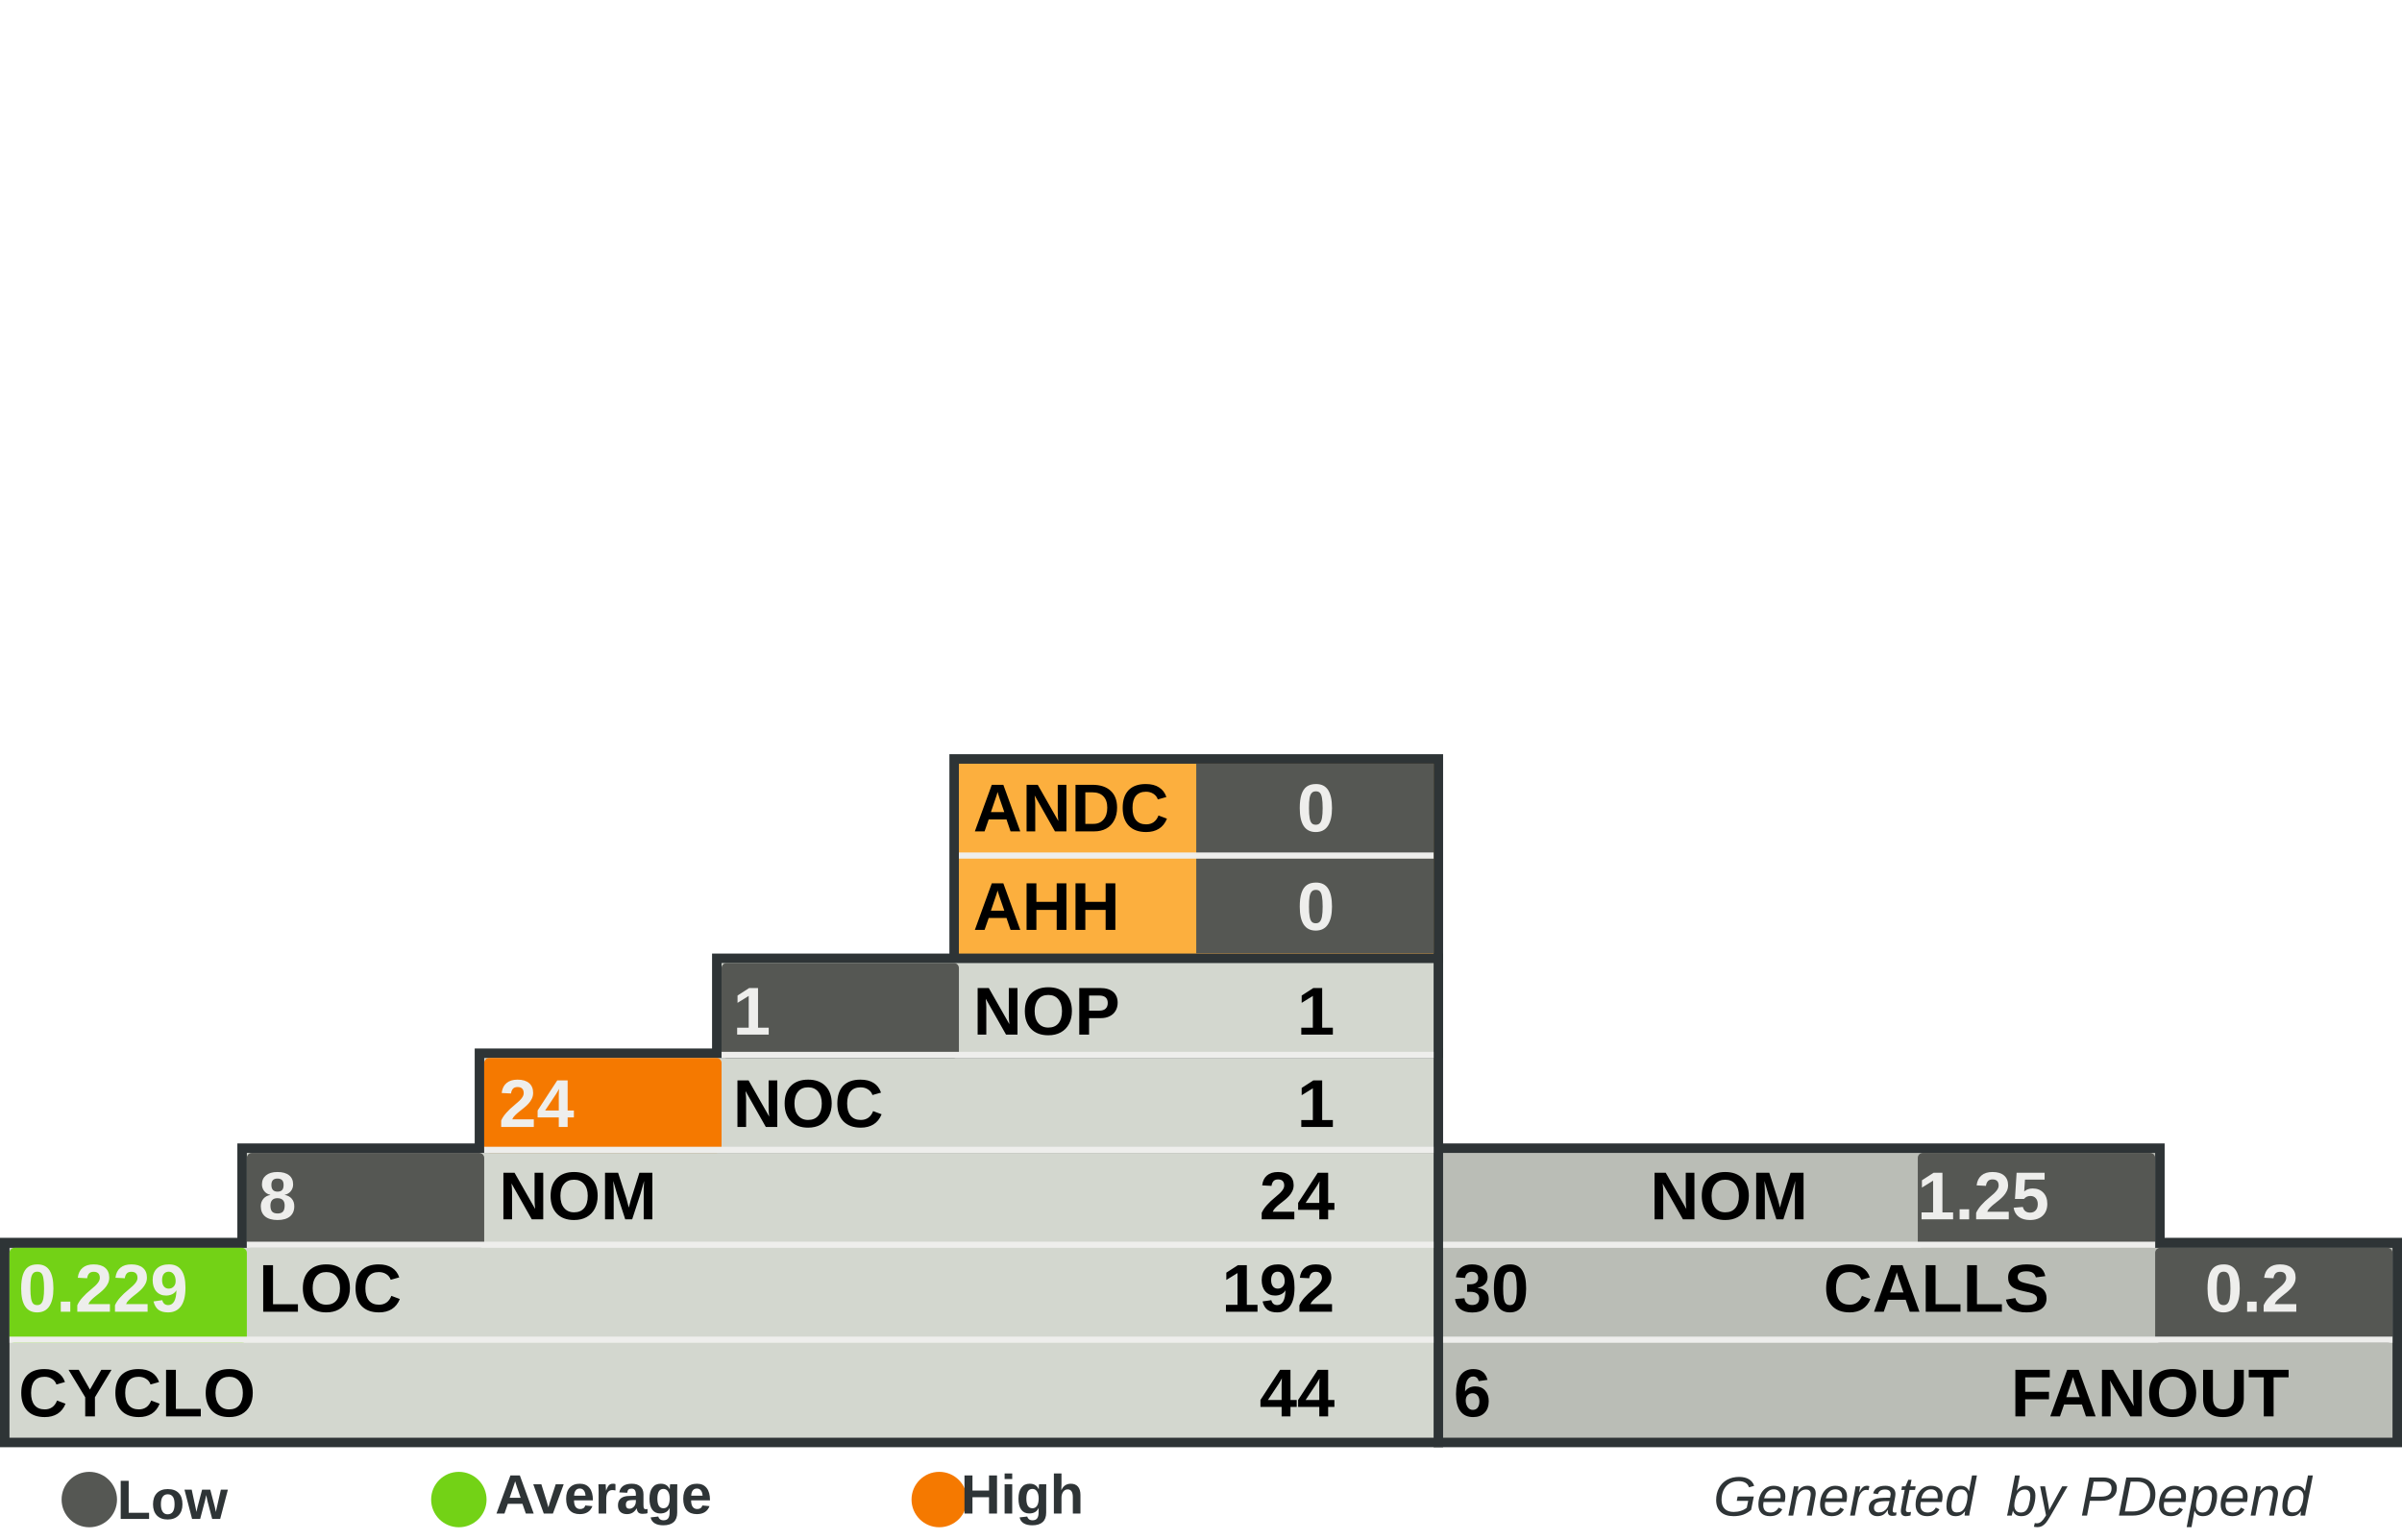
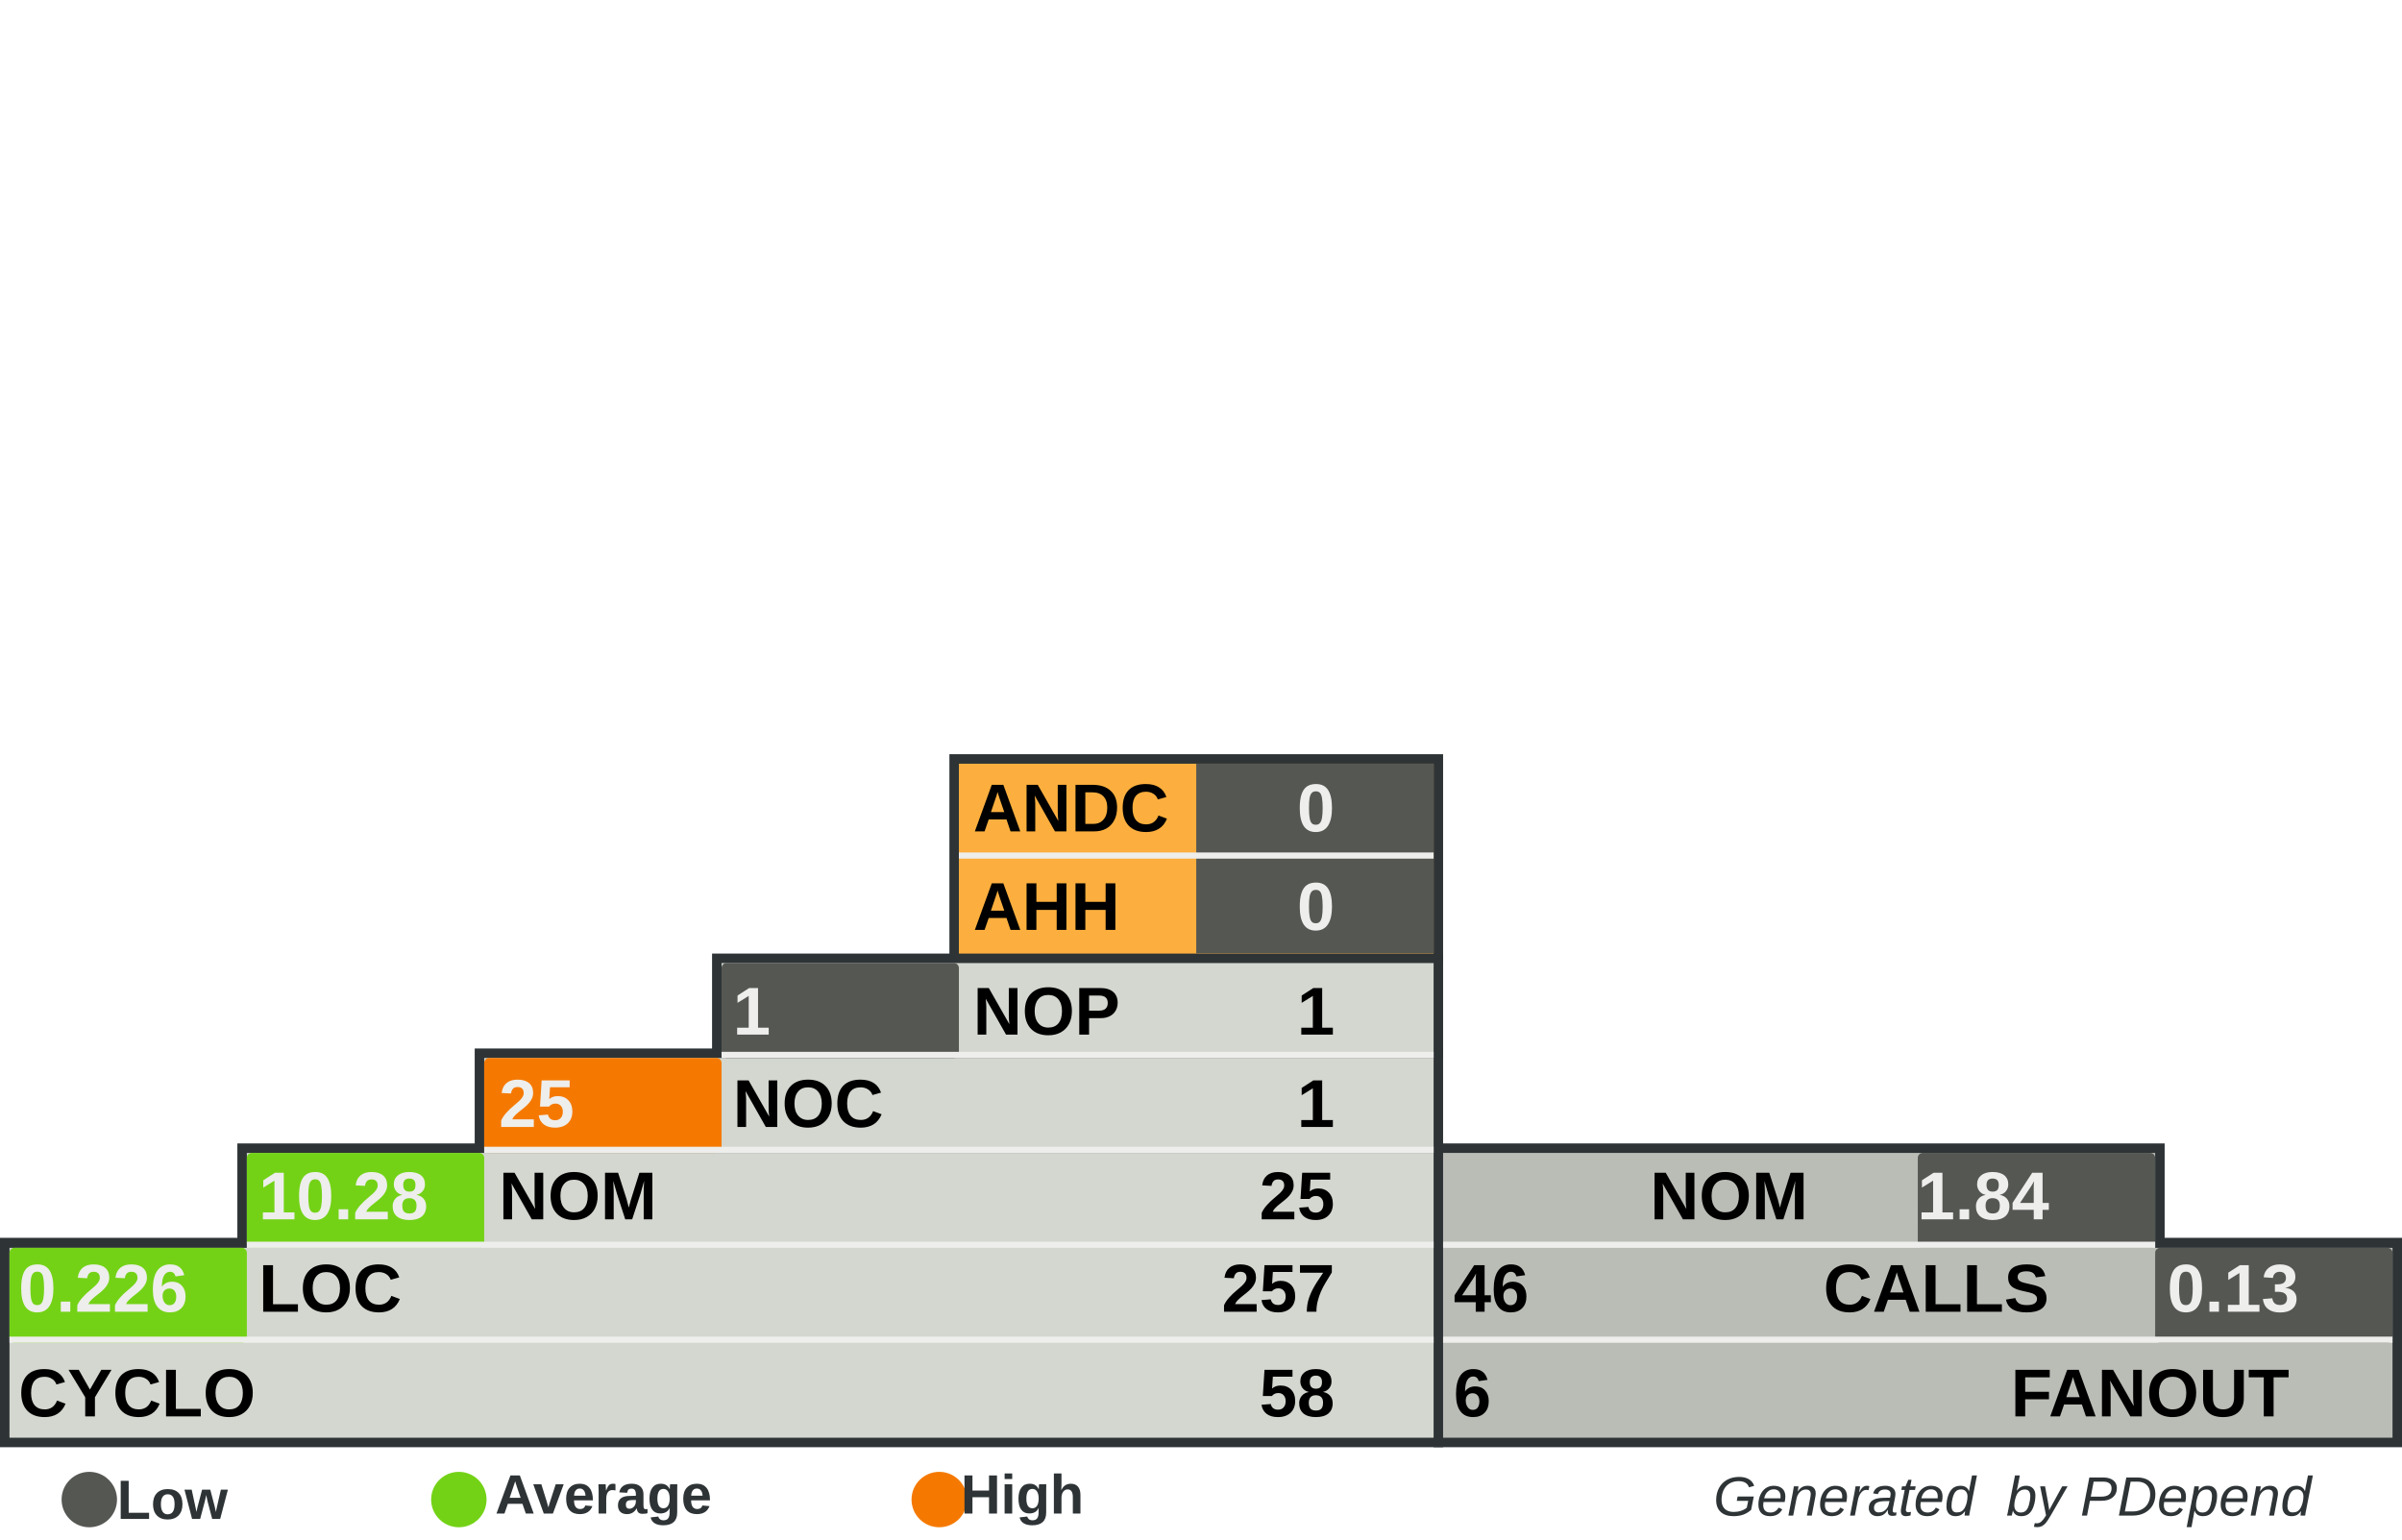
<svg xmlns="http://www.w3.org/2000/svg" width="390" height="250" id="svg5110" version="1.0">
  <defs id="defs5112">
    </defs>
  <g id="layer1">
    <rect style="fill:#555753" width="0" height="0" x="0" y="0" rx="0" ry="0" id="rect8982" xml:id="threshold.low" />
    <rect style="fill:#73d216" width="0" height="0" x="0" y="0" rx="0" ry="0" id="rect8983" xml:id="threshold.average" />
    <rect style="fill:#f57900" width="0" height="0" x="0" y="0" rx="0" ry="0" id="rect2834" xml:id="threshold.high" />
    <rect style="opacity:1;fill:#2e3436;fill-opacity:1;stroke:none;stroke-width:1;stroke-miterlimit:4;stroke-dasharray:none;stroke-opacity:1" id="rect4954" width="118.696" height="16.957" x="232.767" y="185.672" rx="2.978" ry="0" />
    <rect style="opacity:1;fill:#2e3436;fill-opacity:1;stroke:none;stroke-width:1;stroke-miterlimit:4;stroke-dasharray:none;stroke-opacity:1" id="rect4956" width="157.233" height="34" x="232.767" y="201" rx="3.945" ry="0" />
    <rect style="opacity:1;fill:#2e3436;fill-opacity:1;stroke:none;stroke-width:1;stroke-miterlimit:4;stroke-dasharray:none;stroke-opacity:1" id="rect4958" width="80.158" height="33.913" x="154.15" y="122.47" rx="2.011" ry="0" />
    <rect style="opacity:1;fill:#2e3436;fill-opacity:1;stroke:none;stroke-width:1;stroke-miterlimit:4;stroke-dasharray:none;stroke-opacity:1" id="rect4960" width="234.308" height="34" x="0" y="201" rx="5.879" ry="0" />
    <rect style="opacity:1;fill:#2e3436;fill-opacity:1;stroke:none;stroke-width:1;stroke-miterlimit:4;stroke-dasharray:none;stroke-opacity:1" id="rect4962" width="195.771" height="16.957" x="38.538" y="185.672" rx="4.912" ry="0" />
    <rect style="opacity:1;fill:#2e3436;fill-opacity:1;stroke:none;stroke-width:1;stroke-miterlimit:4;stroke-dasharray:none;stroke-opacity:1" id="rect4964" width="157.233" height="16.957" x="77.075" y="170.257" rx="3.945" ry="0" />
    <rect style="opacity:1;fill:#2e3436;fill-opacity:1;stroke:none;stroke-width:1;stroke-miterlimit:4;stroke-dasharray:none;stroke-opacity:1" id="rect4966" width="118.696" height="16.957" x="115.613" y="154.842" rx="2.978" ry="0" />
    <rect style="opacity:1;fill:#d3d7cf;fill-opacity:1;stroke:none;stroke-width:1;stroke-miterlimit:4;stroke-dasharray:none;stroke-opacity:1" id="rect4968" width="231.225" height="30.83" x="1.542" y="202.628" rx="5.801" ry="0" />
    <rect style="opacity:1;fill:#d3d7cf;fill-opacity:1;stroke:none;stroke-width:1;stroke-miterlimit:4;stroke-dasharray:none;stroke-opacity:1" id="rect4970" width="192.688" height="15.415" x="40.079" y="187.214" rx="4.834" ry="0" />
    <rect style="opacity:1;fill:#d3d7cf;fill-opacity:1;stroke:none;stroke-width:1;stroke-miterlimit:4;stroke-dasharray:none;stroke-opacity:1" id="rect4972" width="154.15" height="15.415" x="78.617" y="171.798" rx="3.868" ry="0" />
    <rect style="opacity:1;fill:#d3d7cf;fill-opacity:1;stroke:none;stroke-width:1;stroke-miterlimit:4;stroke-dasharray:none;stroke-opacity:1" id="rect4974" width="115.613" height="15.415" x="117.154" y="156.383" rx="2.901" ry="0" />
    <rect style="opacity:1;fill:#fcaf3e;fill-opacity:1;stroke:none;stroke-width:1;stroke-miterlimit:4;stroke-dasharray:none;stroke-opacity:1" id="rect4976" width="77.075" height="30.83" x="155.692" y="124.012" rx="1.934" ry="0" />
    <rect style="opacity:1;fill:#babdb6;fill-opacity:1;stroke:none;stroke-width:1;stroke-miterlimit:4;stroke-dasharray:none;stroke-opacity:1" id="rect4978" width="154.15" height="30.83" x="234.308" y="202.628" rx="3.868" ry="0" />
    <rect style="opacity:1;fill:#babdb6;fill-opacity:1;stroke:none;stroke-width:1;stroke-miterlimit:4;stroke-dasharray:none;stroke-opacity:1" id="rect4980" width="115.613" height="15.415" x="234.308" y="187.213" rx="2.901" ry="0" />
    <rect style="opacity:1;fill:#555753;fill-opacity:1;stroke:none;stroke-width:1;stroke-miterlimit:4;stroke-dasharray:none;stroke-opacity:1" id="rect4982" xml:id="rect.andc" width="38.538" height="15.43" x="194.229" y="124.012" rx="0.967" ry="0" />
    <rect style="opacity:1;fill:#555753;fill-opacity:1;stroke:none;stroke-width:1;stroke-miterlimit:4;stroke-dasharray:none;stroke-opacity:1" id="rect2851" xml:id="rect.ahh" width="38.538" height="15.4" x="194.229" y="139.412" rx="0.967" ry="0" />
    <rect style="opacity:1;fill:#555753;fill-opacity:1;stroke:none;stroke-width:1;stroke-miterlimit:4;stroke-dasharray:none;stroke-opacity:1" id="rect4984" xml:id="rect.noc-nop" width="38.538" height="15.415" x="117.154" y="156.383" rx="0.806" />
    <rect style="opacity:1;fill:#f57900;fill-opacity:1;stroke:none;stroke-width:1;stroke-miterlimit:4;stroke-dasharray:none;stroke-opacity:1" id="rect4986" xml:id="rect.nom-noc" width="38.538" height="15.415" x="78.617" y="171.798" rx="0.806" />
-     <rect style="opacity:1;fill:#555753;fill-opacity:1;stroke:none;stroke-width:1;stroke-miterlimit:4;stroke-dasharray:none;stroke-opacity:1" id="rect4988" xml:id="rect.loc-nom" width="38.538" height="15.415" x="40.079" y="187.213" rx="0.806" />
+     <rect style="opacity:1;fill:#73d216;fill-opacity:1;stroke:none;stroke-width:1;stroke-miterlimit:4;stroke-dasharray:none;stroke-opacity:1" id="rect4988" xml:id="rect.loc-nom" width="38.538" height="15.415" x="40.079" y="187.213" rx="0.806" />
    <rect style="opacity:1;fill:#73d216;fill-opacity:1;stroke:none;stroke-width:1;stroke-miterlimit:4;stroke-dasharray:none;stroke-opacity:1" id="rect4990" xml:id="rect.cyclo-loc" width="38.538" height="15.415" x="1.542" y="202.628" rx="0.806" />
    <rect style="opacity:1;fill:#555753;fill-opacity:1;stroke:none;stroke-width:1;stroke-miterlimit:4;stroke-dasharray:none;stroke-opacity:1" id="rect4992" xml:id="rect.calls-nom" width="38.538" height="15.415" x="311.383" y="187.213" rx="0.806" />
    <rect style="opacity:1;fill:#555753;fill-opacity:1;stroke:none;stroke-width:1;stroke-miterlimit:4;stroke-dasharray:none;stroke-opacity:1" id="rect4994" xml:id="rect.fanout-calls" width="38.538" height="15.415" x="349.921" y="202.628" rx="0.806" />
    <rect style="opacity:1;fill:#eeeeec;fill-opacity:1;stroke:none;stroke-width:1;stroke-miterlimit:4;stroke-dasharray:none;stroke-opacity:1" id="rect4996" width="231.225" height="1" x="1.542" y="217.043" rx="5.801" ry="0" />
    <rect style="opacity:1;fill:#eeeeec;fill-opacity:1;stroke:none;stroke-width:1;stroke-miterlimit:4;stroke-dasharray:none;stroke-opacity:1" id="rect4998" width="192.688" height="1" x="40.079" y="201.628" rx="4.834" ry="0" />
    <rect style="opacity:1;fill:#eeeeec;fill-opacity:1;stroke:none;stroke-width:1;stroke-miterlimit:4;stroke-dasharray:none;stroke-opacity:1" id="rect5000" width="154.15" height="1" x="78.617" y="186.213" rx="3.868" ry="0" />
    <rect style="opacity:1;fill:#eeeeec;fill-opacity:1;stroke:none;stroke-width:1;stroke-miterlimit:4;stroke-dasharray:none;stroke-opacity:1" id="rect5002" width="115.613" height="1" x="117.154" y="170.798" rx="2.901" ry="0" />
    <rect style="opacity:1;fill:#eeeeec;fill-opacity:1;stroke:none;stroke-width:1;stroke-miterlimit:4;stroke-dasharray:none;stroke-opacity:1" id="rect5004" width="115.613" height="1" x="234.308" y="201.628" rx="2.901" ry="0" />
    <rect style="opacity:1;fill:#eeeeec;fill-opacity:1;stroke:none;stroke-width:1;stroke-miterlimit:4;stroke-dasharray:none;stroke-opacity:1" id="rect5006" width="154.15" height="1" x="234.308" y="217.043" rx="3.868" ry="0" />
    <rect style="opacity:1;fill:#eeeeec;fill-opacity:1;stroke:none;stroke-width:1;stroke-miterlimit:4;stroke-dasharray:none;stroke-opacity:1" id="rect5008" width="77.075" height="1" x="155.692" y="138.427" rx="1.934" ry="0" />
    <text xml:space="preserve" style="font-size:11px;font-style:normal;font-variant:normal;font-weight:bold;font-stretch:normal;fill:#000000;fill-opacity:1;stroke:none;stroke-width:1px;stroke-linecap:butt;stroke-linejoin:miter;stroke-opacity:1;font-family:Arial" x="158" y="135" title="Average Number of Derived Classes" id="text5010">
      <tspan title="Average Number of Derived Classes" id="tspan5012" x="158" y="135">ANDC</tspan>
    </text>
    <text xml:space="preserve" style="font-size:11px;font-style:normal;font-variant:normal;font-weight:bold;font-stretch:normal;fill:#000000;fill-opacity:1;stroke:none;stroke-width:1px;stroke-linecap:butt;stroke-linejoin:miter;stroke-opacity:1;font-family:Arial" x="158" y="151" title="Average Hierarchy Height" id="text5014">
      <tspan title="Average Hierarchy Height" id="tspan5016" x="158" y="151">AHH</tspan>
    </text>
    <text xml:space="preserve" style="font-size:11px;font-style:normal;font-variant:normal;font-weight:bold;font-stretch:normal;fill:#000000;fill-opacity:1;stroke:none;stroke-width:1px;stroke-linecap:butt;stroke-linejoin:miter;stroke-opacity:1;font-family:Arial" x="158" y="168" title="Number Of Packages" id="text5018">
      <tspan title="Number Of Packages" id="tspan5020" x="158" y="168">NOP</tspan>
    </text>
    <text xml:space="preserve" style="font-size:11px;font-style:normal;font-variant:normal;font-weight:bold;font-stretch:normal;fill:#000000;fill-opacity:1;stroke:none;stroke-width:1px;stroke-linecap:butt;stroke-linejoin:miter;stroke-opacity:1;font-family:Arial" x="119" y="183" id="text5022" title="Number Of Classes" transform="scale(0.9999985,1.000001)">
      <tspan title="Number Of Classes" id="tspan5024" x="119" y="183">NOC</tspan>
    </text>
    <text xml:space="preserve" style="font-size:11px;font-style:normal;font-variant:normal;font-weight:bold;font-stretch:normal;fill:#000000;fill-opacity:1;stroke:none;stroke-width:1px;stroke-linecap:butt;stroke-linejoin:miter;stroke-opacity:1;font-family:Arial" x="81" y="198" id="text5026" title="Number Of Methods (Methods+Functions)" transform="scale(0.9999985,1.000001)">
      <tspan title="Number Of Methods (Methods+Functions)" id="tspan5028" x="81" y="198">NOM</tspan>
    </text>
    <text xml:space="preserve" style="font-size:11px;font-style:normal;font-variant:normal;font-weight:bold;font-stretch:normal;fill:#000000;fill-opacity:1;stroke:none;stroke-width:1px;stroke-linecap:butt;stroke-linejoin:miter;stroke-opacity:1;font-family:Arial" x="42" y="213" id="text5030" title="Lines Of Code (Non Comment and Non Whitespace Lines)" transform="scale(0.9999985,1.000001)">
      <tspan title="Lines Of Code (Non Comment and Non Whitespace Lines)" id="tspan5032" x="42" y="213">LOC</tspan>
    </text>
    <text xml:space="preserve" style="font-size:11px;font-style:normal;font-variant:normal;font-weight:bold;font-stretch:normal;fill:#000000;fill-opacity:1;stroke:none;stroke-width:1px;stroke-linecap:butt;stroke-linejoin:miter;stroke-opacity:1;font-family:Arial" x="3" y="230" id="text5034" title="Cyclomatic Complexity" transform="scale(0.9999985,1.000001)">
      <tspan title="Cyclomatic Complexity" id="tspan5036" x="3" y="230">CYCLO</tspan>
    </text>
    <text xml:space="preserve" style="font-size:11px;font-style:normal;font-variant:normal;font-weight:bold;font-stretch:normal;text-align:end;text-anchor:end;fill:#000000;fill-opacity:1;stroke:none;stroke-width:1px;stroke-linecap:butt;stroke-linejoin:miter;stroke-opacity:1;font-family:Arial" x="308.858" y="198" id="text5038" title="Number Of Methods (Methods+Functions)" transform="scale(0.9999985,1.000001)">
      <tspan title="Number Of Methods (Methods+Functions)" id="tspan5040" x="308.858" y="198">NOM</tspan>
    </text>
    <text xml:space="preserve" style="font-size:11px;font-style:normal;font-variant:normal;font-weight:bold;font-stretch:normal;text-anchor:end;fill:#000000;fill-opacity:1;stroke:none;stroke-width:1px;stroke-linecap:butt;stroke-linejoin:miter;stroke-opacity:1;font-family:Arial" x="348" y="213" id="text5042" title="Number of Operation Calls" transform="scale(0.9999985,1.000001)">
      <tspan title="Number of Operation Calls" id="tspan5044" x="348" y="213">CALLS</tspan>
    </text>
    <text xml:space="preserve" style="font-size:11px;font-style:normal;font-variant:normal;font-weight:bold;font-stretch:normal;text-anchor:end;fill:#000000;fill-opacity:1;stroke:none;stroke-width:1px;stroke-linecap:butt;stroke-linejoin:miter;stroke-opacity:1;font-family:Arial" x="387" y="230" id="text5046" title="Number of Called Classes" transform="scale(0.9999985,1.000001)">
      <tspan title="Number of Called Classes" id="tspan5048" x="387" y="230">FANOUT</tspan>
    </text>
    <text xml:space="preserve" style="font-size:11px;font-style:normal;font-variant:normal;font-weight:bold;font-stretch:normal;fill:#000000;fill-opacity:1;stroke:none;stroke-width:1px;stroke-linecap:butt;stroke-linejoin:miter;stroke-opacity:1;font-family:Arial" title="Number of Called Classes" x="236" y="230" id="text5050" transform="scale(0.9999985,1.000001)">
      <tspan title="Number of Called Classes" id="tspan5052" xml:id="pdepend.fanout" x="236" y="230">6</tspan>
    </text>
    <text xml:space="preserve" style="font-size:11px;font-style:normal;font-variant:normal;font-weight:bold;font-stretch:normal;fill:#000000;fill-opacity:1;stroke:none;stroke-width:1px;stroke-linecap:butt;stroke-linejoin:miter;stroke-opacity:1;font-family:Arial" title="Number of Operation Calls" x="236" y="213" id="text5054" transform="scale(0.9999985,1.000001)">
-       <tspan title="Number of Operation Calls" id="tspan5056" xml:id="pdepend.calls" x="236" y="213">30</tspan>
+       <tspan title="Number of Operation Calls" id="tspan5056" xml:id="pdepend.calls" x="236" y="213">46</tspan>
    </text>
    <text xml:space="preserve" style="font-size:11px;font-style:normal;font-variant:normal;font-weight:bold;font-stretch:normal;text-anchor:end;fill:#000000;fill-opacity:1;stroke:none;stroke-width:1px;stroke-linecap:butt;stroke-linejoin:miter;stroke-opacity:1;font-family:Arial" title="Cyclomatic Complexity" x="232" y="230" id="text5058" transform="scale(0.9999985,1.000001)">
-       <tspan title="Cyclomatic Complexity" id="tspan5060" xml:id="pdepend.cyclo" x="232" y="230">44</tspan>
+       <tspan title="Cyclomatic Complexity" id="tspan5060" xml:id="pdepend.cyclo" x="232" y="230">58</tspan>
    </text>
    <text xml:space="preserve" style="font-size:11px;font-style:normal;font-variant:normal;font-weight:bold;font-stretch:normal;text-anchor:end;fill:#000000;fill-opacity:1;stroke:none;stroke-width:1px;stroke-linecap:butt;stroke-linejoin:miter;stroke-opacity:1;font-family:Arial" title="Lines Of Code (Non Comment and Non Whitespace Lines)" x="232" y="213" id="text5062" transform="scale(0.9999985,1.000001)">
-       <tspan xml:id="pdepend.loc" title="Lines Of Code (Non Comment and Non Whitespace Lines)" id="tspan5064" x="232" y="213">192</tspan>
+       <tspan xml:id="pdepend.loc" title="Lines Of Code (Non Comment and Non Whitespace Lines)" id="tspan5064" x="232" y="213">257</tspan>
    </text>
    <text xml:space="preserve" style="font-size:11px;font-style:normal;font-variant:normal;font-weight:bold;font-stretch:normal;text-anchor:end;fill:#000000;fill-opacity:1;stroke:none;stroke-width:1px;stroke-linecap:butt;stroke-linejoin:miter;stroke-opacity:1;font-family:Arial" title="Number Of Methods (Methods+Functions)" x="232" y="198" id="text5066" transform="scale(0.9999985,1.000001)">
-       <tspan title="Number Of Methods (Methods+Functions)" id="tspan5068" xml:id="pdepend.nom" x="232" y="198">24</tspan>
+       <tspan title="Number Of Methods (Methods+Functions)" id="tspan5068" xml:id="pdepend.nom" x="232" y="198">25</tspan>
    </text>
    <text xml:space="preserve" style="font-size:11px;font-style:normal;font-variant:normal;font-weight:bold;font-stretch:normal;text-anchor:end;fill:#000000;fill-opacity:1;stroke:none;stroke-width:1px;stroke-linecap:butt;stroke-linejoin:miter;stroke-opacity:1;font-family:Arial" title="Number Of Packages" x="232" y="168" id="text5070" transform="scale(0.9999985,1.000001)">
      <tspan title="Number Of Packages" id="tspan5072" xml:id="pdepend.nop" x="232" y="168">1</tspan>
    </text>
    <text xml:space="preserve" style="font-size:11px;font-style:normal;font-variant:normal;font-weight:bold;font-stretch:normal;text-anchor:end;fill:#000000;fill-opacity:1;stroke:none;stroke-width:1px;stroke-linecap:butt;stroke-linejoin:miter;stroke-opacity:1;font-family:Arial" title="Number Of Classes" x="232" y="183" id="text5074" transform="scale(0.9999985,1.000001)">
      <tspan title="Number Of Classes" id="tspan5076" xml:id="pdepend.noc" x="232" y="183">1</tspan>
    </text>
    <text xml:space="preserve" style="font-size:11px;font-style:normal;font-variant:normal;font-weight:bold;font-stretch:normal;text-anchor:end;fill:#eeeeec;fill-opacity:1;stroke:none;stroke-width:1px;stroke-linecap:butt;stroke-linejoin:miter;stroke-opacity:1;font-family:Arial" title="Average Number of Derived Classes" x="232" y="135" id="text5078" transform="scale(0.9999985,1.000001)">
      <tspan title="Average Number of Derived Classes" id="tspan5080" xml:id="pdepend.andc" x="232" y="135">0</tspan>
    </text>
    <text xml:space="preserve" style="font-size:11px;font-style:normal;font-variant:normal;font-weight:bold;font-stretch:normal;text-anchor:end;fill:#eeeeec;fill-opacity:1;stroke:none;stroke-width:1px;stroke-linecap:butt;stroke-linejoin:miter;stroke-opacity:1;font-family:Arial" title="Average Hierarchy Height" x="232" y="151" id="text5082" transform="scale(0.9999985,1.000001)">
      <tspan title="Average Hierarchy Height" id="tspan5084" xml:id="pdepend.ahh" x="232" y="151">0</tspan>
    </text>
    <text xml:space="preserve" style="font-size:11px;font-style:normal;font-variant:normal;font-weight:bold;font-stretch:normal;fill:#eeeeec;fill-opacity:1;stroke:none;stroke-width:1px;stroke-linecap:butt;stroke-linejoin:miter;stroke-opacity:1;font-family:Arial" title="Ratio: Number of Classes / Number of Packages" x="119" y="168" id="text5086" transform="scale(0.9999985,1.000001)">
      <tspan title="Ratio: Number of Classes / Number of Packages" id="tspan5088" xml:id="pdepend.noc-nop" x="119" y="168">1</tspan>
    </text>
    <text xml:space="preserve" style="font-size:11px;font-style:normal;font-variant:normal;font-weight:bold;font-stretch:normal;fill:#eeeeec;fill-opacity:1;stroke:none;stroke-width:1px;stroke-linecap:butt;stroke-linejoin:miter;stroke-opacity:1;font-family:Arial" title="Ratio: Number of Methods / Number of Classes" x="81" y="183" id="text5090" transform="scale(0.9999985,1.000001)">
-       <tspan title="Ratio: Number of Methods / Number of Classes" id="tspan5092" xml:id="pdepend.nom-noc" x="81" y="183">24</tspan>
+       <tspan title="Ratio: Number of Methods / Number of Classes" id="tspan5092" xml:id="pdepend.nom-noc" x="81" y="183">25</tspan>
    </text>
    <text xml:space="preserve" style="font-size:11px;font-style:normal;font-variant:normal;font-weight:bold;font-stretch:normal;fill:#eeeeec;fill-opacity:1;stroke:none;stroke-width:1px;stroke-linecap:butt;stroke-linejoin:miter;stroke-opacity:1;font-family:Arial" title="Ratio: Lines of Code / Number of Methods" x="42" y="198" id="text5094" transform="scale(0.9999985,1.000001)">
-       <tspan title="Ratio: Lines of Code / Number of Methods" id="tspan5096" xml:id="pdepend.loc-nom" x="42" y="198">8</tspan>
+       <tspan title="Ratio: Lines of Code / Number of Methods" id="tspan5096" xml:id="pdepend.loc-nom" x="42" y="198">10.28</tspan>
    </text>
    <text xml:space="preserve" style="font-size:11px;font-style:normal;font-variant:normal;font-weight:bold;font-stretch:normal;fill:#eeeeec;fill-opacity:1;stroke:none;stroke-width:1px;stroke-linecap:butt;stroke-linejoin:miter;stroke-opacity:1;font-family:Arial" title="Ratio: Cyclomatic Complexity / Lines of Code" x="3" y="213" id="text5098" transform="scale(0.9999985,1.000001)">
-       <tspan title="Ratio: Cyclomatic Complexity / Lines of Code" id="tspan5100" xml:id="pdepend.cyclo-loc" x="3" y="213">0.229</tspan>
+       <tspan title="Ratio: Cyclomatic Complexity / Lines of Code" id="tspan5100" xml:id="pdepend.cyclo-loc" x="3" y="213">0.226</tspan>
    </text>
    <text xml:space="preserve" style="font-size:11px;font-style:normal;font-variant:normal;font-weight:bold;font-stretch:normal;text-anchor:end;fill:#eeeeec;fill-opacity:1;stroke:none;stroke-width:1px;stroke-linecap:butt;stroke-linejoin:miter;stroke-opacity:1;font-family:Arial" title="Ratio: Number of Called Classes(FANOUT) / Number of Operation Calls" x="388.563" y="213" id="text5102" transform="scale(0.9999985,1.000001)">
-       <tspan title="Ratio: Number of Called Classes(FANOUT) / Number of Operation Calls" id="tspan5104" xml:id="pdepend.fanout-calls" x="388.563" y="213">0.2</tspan>
+       <tspan title="Ratio: Number of Called Classes(FANOUT) / Number of Operation Calls" id="tspan5104" xml:id="pdepend.fanout-calls" x="388.563" y="213">0.13</tspan>
    </text>
    <text xml:space="preserve" style="font-size:11px;font-style:normal;font-variant:normal;font-weight:bold;font-stretch:normal;text-anchor:end;fill:#eeeeec;fill-opacity:1;stroke:none;stroke-width:1px;stroke-linecap:butt;stroke-linejoin:miter;stroke-opacity:1;font-family:Arial" title="Ratio: Number of Operation Calls / Number of Methods (Methods+Functions)" x="348" y="198" id="text5106" transform="scale(0.9999985,1.000001)">
-       <tspan title="Ratio: Number of Operation Calls / Number of Methods (Methods+Functions)" id="tspan5108" xml:id="pdepend.calls-nom" x="348" y="198">1.25</tspan>
+       <tspan title="Ratio: Number of Operation Calls / Number of Methods (Methods+Functions)" id="tspan5108" xml:id="pdepend.calls-nom" x="348" y="198">1.84</tspan>
    </text>
    <text xml:space="preserve" style="font-size:8px;font-style:normal;font-variant:normal;font-weight:bold;font-stretch:normal;text-align:end;text-anchor:end;fill:#2e3436;fill-opacity:1;stroke:none;stroke-width:1px;stroke-linecap:butt;stroke-linejoin:miter;stroke-opacity:1;font-family:Arial" x="386.395" y="246.106" id="text2692">
      <tspan id="tspan2694" x="386.395" y="246.106" style="font-size:9px;font-style:italic;font-variant:normal;font-weight:normal;font-stretch:normal;text-align:end;text-anchor:end;fill:#2e3436;font-family:Arial;">Generated  by PDepend</tspan>
    </text>
    <path style="opacity:1;fill:#555753;fill-opacity:1;stroke:none;stroke-width:1;stroke-miterlimit:4;stroke-dasharray:none;stroke-opacity:1" id="path3780" d="M 65.333,285.667 A 12,10.333 0 1 1 41.333,285.667 A 12,10.333 0 1 1 65.333,285.667 z" transform="matrix(0.375,0,0,0.4354839,-5.5,119.0968)" />
    <text xml:space="preserve" style="font-size:8px;font-style:normal;font-weight:bold;text-align:center;text-anchor:middle;fill:#2e3436;fill-opacity:1;stroke:none;stroke-width:1px;stroke-linecap:butt;stroke-linejoin:miter;stroke-opacity:1;font-family:URW Chancery L;" x="32.387" y="246.642" id="text3782">
      <tspan id="tspan3784" x="32.387" y="246.642" style="font-size:9px;font-style:normal;font-variant:normal;font-weight:bold;font-stretch:normal;fill:#2e3436;font-family:Arial;">Low</tspan>
    </text>
    <path style="opacity:1;fill:#73d216;fill-opacity:1;stroke:none;stroke-width:1;stroke-miterlimit:4;stroke-dasharray:none;stroke-opacity:1" id="path3786" d="M 65.333,285.667 A 12,10.333 0 1 1 41.333,285.667 A 12,10.333 0 1 1 65.333,285.667 z" transform="matrix(0.375,0,0,0.4354839,54.5,119.0968)" />
    <text xml:space="preserve" style="font-size:8px;font-style:normal;font-weight:bold;text-align:center;text-anchor:middle;fill:#2e3436;fill-opacity:1;stroke:none;stroke-width:1px;stroke-linecap:butt;stroke-linejoin:miter;stroke-opacity:1;font-family:URW Chancery L;" x="102.387" y="245.774" id="text3788">
      <tspan id="tspan3790" x="102.387" y="245.774" style="font-size:9px;font-style:normal;font-variant:normal;font-weight:bold;font-stretch:normal;fill:#2e3436;font-family:Arial;">Average</tspan>
    </text>
    <path style="opacity:1;fill:#f57900;fill-opacity:1;stroke:none;stroke-width:1;stroke-miterlimit:4;stroke-dasharray:none;stroke-opacity:1" id="path3792" d="M 65.333,285.667 A 12,10.333 0 1 1 41.333,285.667 A 12,10.333 0 1 1 65.333,285.667 z" transform="matrix(0.375,0,0,0.4354839,132.5,119.0968)" />
    <text xml:space="preserve" style="font-size:8px;font-style:normal;font-weight:bold;text-align:center;text-anchor:middle;fill:#2e3436;fill-opacity:1;stroke:none;stroke-width:1px;stroke-linecap:butt;stroke-linejoin:miter;stroke-opacity:1;font-family:URW Chancery L;" x="170.387" y="245.774" id="text3794">
      <tspan id="tspan3796" x="170.387" y="245.774" style="font-size:9px;font-style:normal;font-variant:normal;font-weight:bold;font-stretch:normal;fill:#2e3436;font-family:Arial;">High</tspan>
    </text>
  </g>
</svg>
